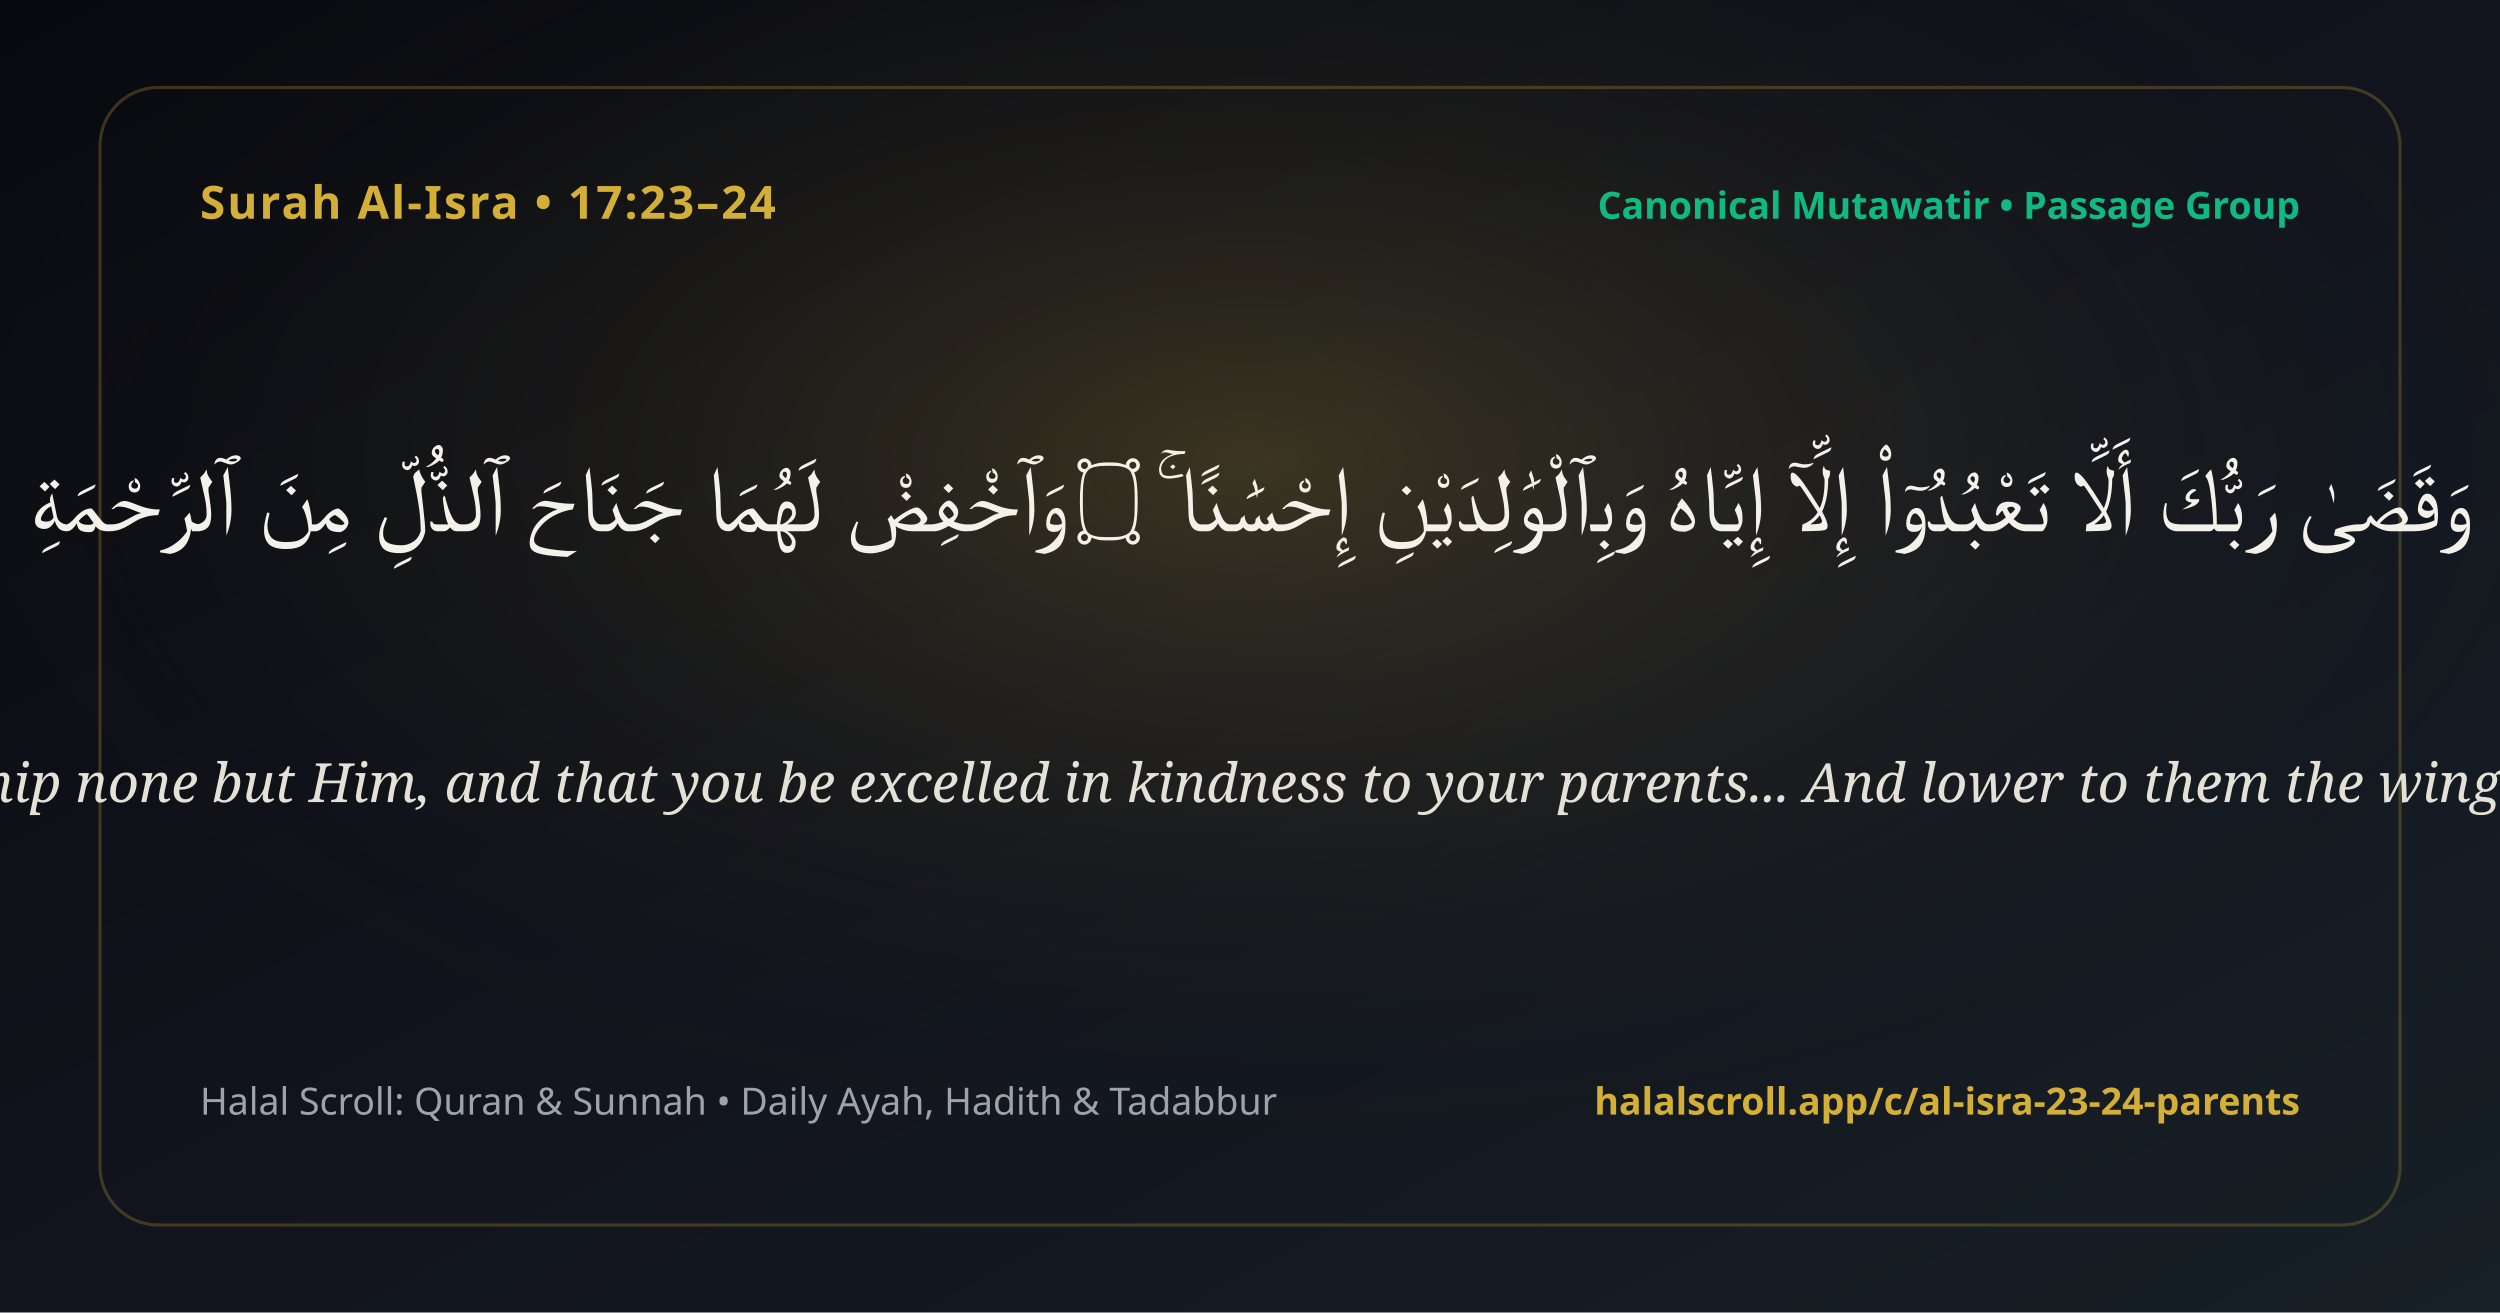
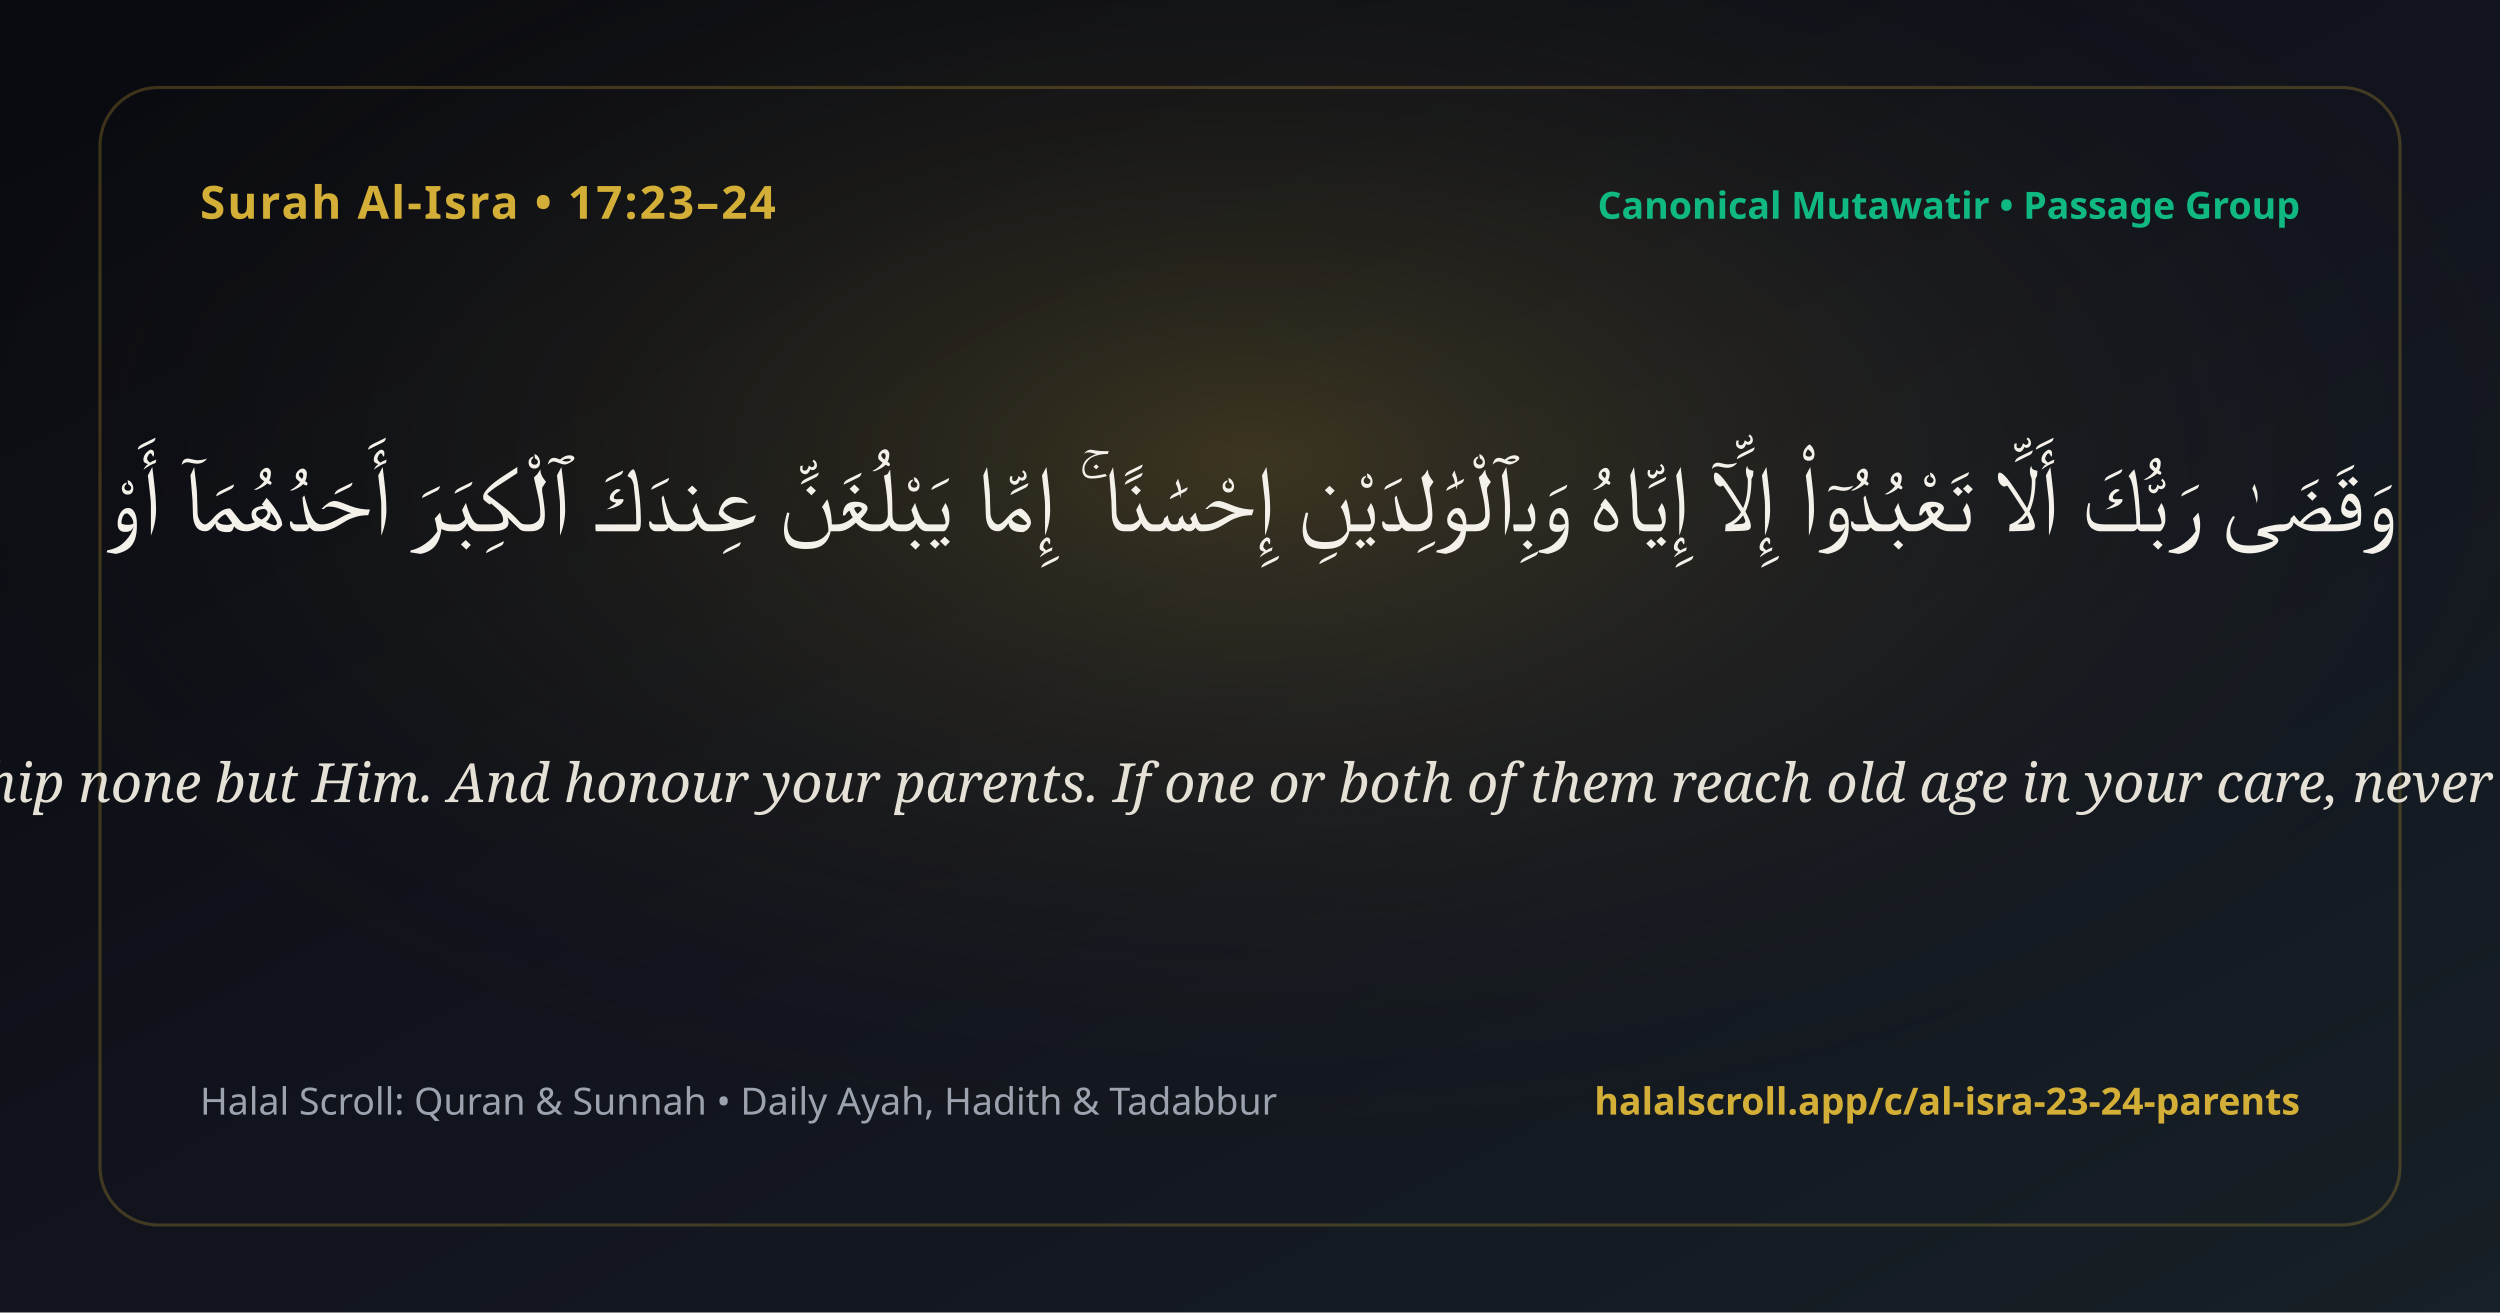
<svg xmlns="http://www.w3.org/2000/svg" width="1200" height="630" viewBox="0 0 1200 630">
  <defs>
    <linearGradient id="bg" x1="0%" y1="0%" x2="100%" y2="100%">
      <stop offset="0%" stop-color="#090A0F" />
      <stop offset="55%" stop-color="#12151E" />
      <stop offset="100%" stop-color="#172026" />
    </linearGradient>
    <radialGradient id="glow" cx="50%" cy="35%" r="55%">
      <stop offset="0%" stop-color="#D4AF37" stop-opacity="0.22" />
      <stop offset="100%" stop-color="#090A0F" stop-opacity="0" />
    </radialGradient>
  </defs>
  <rect width="1200" height="630" fill="url(#bg)" />
  <rect width="1200" height="630" fill="url(#glow)" />
  <rect x="48" y="42" width="1104" height="546" rx="28" fill="none" stroke="#D4AF37" stroke-opacity="0.25" stroke-width="1.5" />
  <text x="96" y="105" fill="#D4AF37" font-family="system-ui, sans-serif" font-size="22" font-weight="600" letter-spacing="1">Surah Al-Isra • 17:23–24</text>
  <text x="1104" y="105" text-anchor="end" fill="#10B981" font-family="system-ui, sans-serif" font-size="18" font-weight="600">Canonical Mutawatir • Passage Group</text>
-   <text x="600" y="255" text-anchor="middle" fill="#F4F1EA" font-family="serif" font-size="44" direction="rtl">وَقَضَىٰ رَبُّكَ أَلَّا تَعْبُدُوٓا۟ إِلَّآ إِيَّاهُ وَبِٱلْوَٰلِدَيْنِ إِحْسَٰنًا ۚ ۝ وَٱخْفِضْ لَهُمَا جَنَاحَ ٱلذُّلِّ مِنَ ٱلرَّحْمَةِ </text>
-   <text x="600" y="385" text-anchor="middle" fill="#E6E1D6" font-family="Georgia, serif" font-size="26" font-style="italic">“And your Lord has decreed that you worship none but Him, and that you be excelled in kindness to your parents... And lower to them the wing of humility out of mercy, and pray: “My …”</text>
+   <text x="600" y="255" text-anchor="middle" fill="#F4F1EA" font-family="serif" font-size="44" direction="rtl">وَقَضَىٰ رَبُّكَ أَلَّا تَعْبُدُوٓا۟ إِلَّآ إِيَّاهُ وَبِٱلْوَٰلِدَيْنِ إِحْسَٰنًا ۚ إِمَّا يَبْلُغَنَّ عِندَكَ ٱلْكِبَرَ أَحَدُهُمَآ أَوْ</text>
+   <text x="600" y="385" text-anchor="middle" fill="#E6E1D6" font-family="Georgia, serif" font-size="26" font-style="italic">“For your Lord has decreed that you worship none but Him. And honour your parents. If one or both of them reach old age in your care, never say to them ˹even˺ “ugh,” nor yell at the…”</text>
  <text x="96" y="535" fill="#9CA3AF" font-family="system-ui, sans-serif" font-size="18">Halal Scroll: Quran &amp; Sunnah • Daily Ayah, Hadith &amp; Tadabbur</text>
  <text x="1104" y="535" text-anchor="end" fill="#D4AF37" font-family="system-ui, sans-serif" font-size="18" font-weight="600">halalscroll.app/c/al-isra-23-24-parents</text>
</svg>
